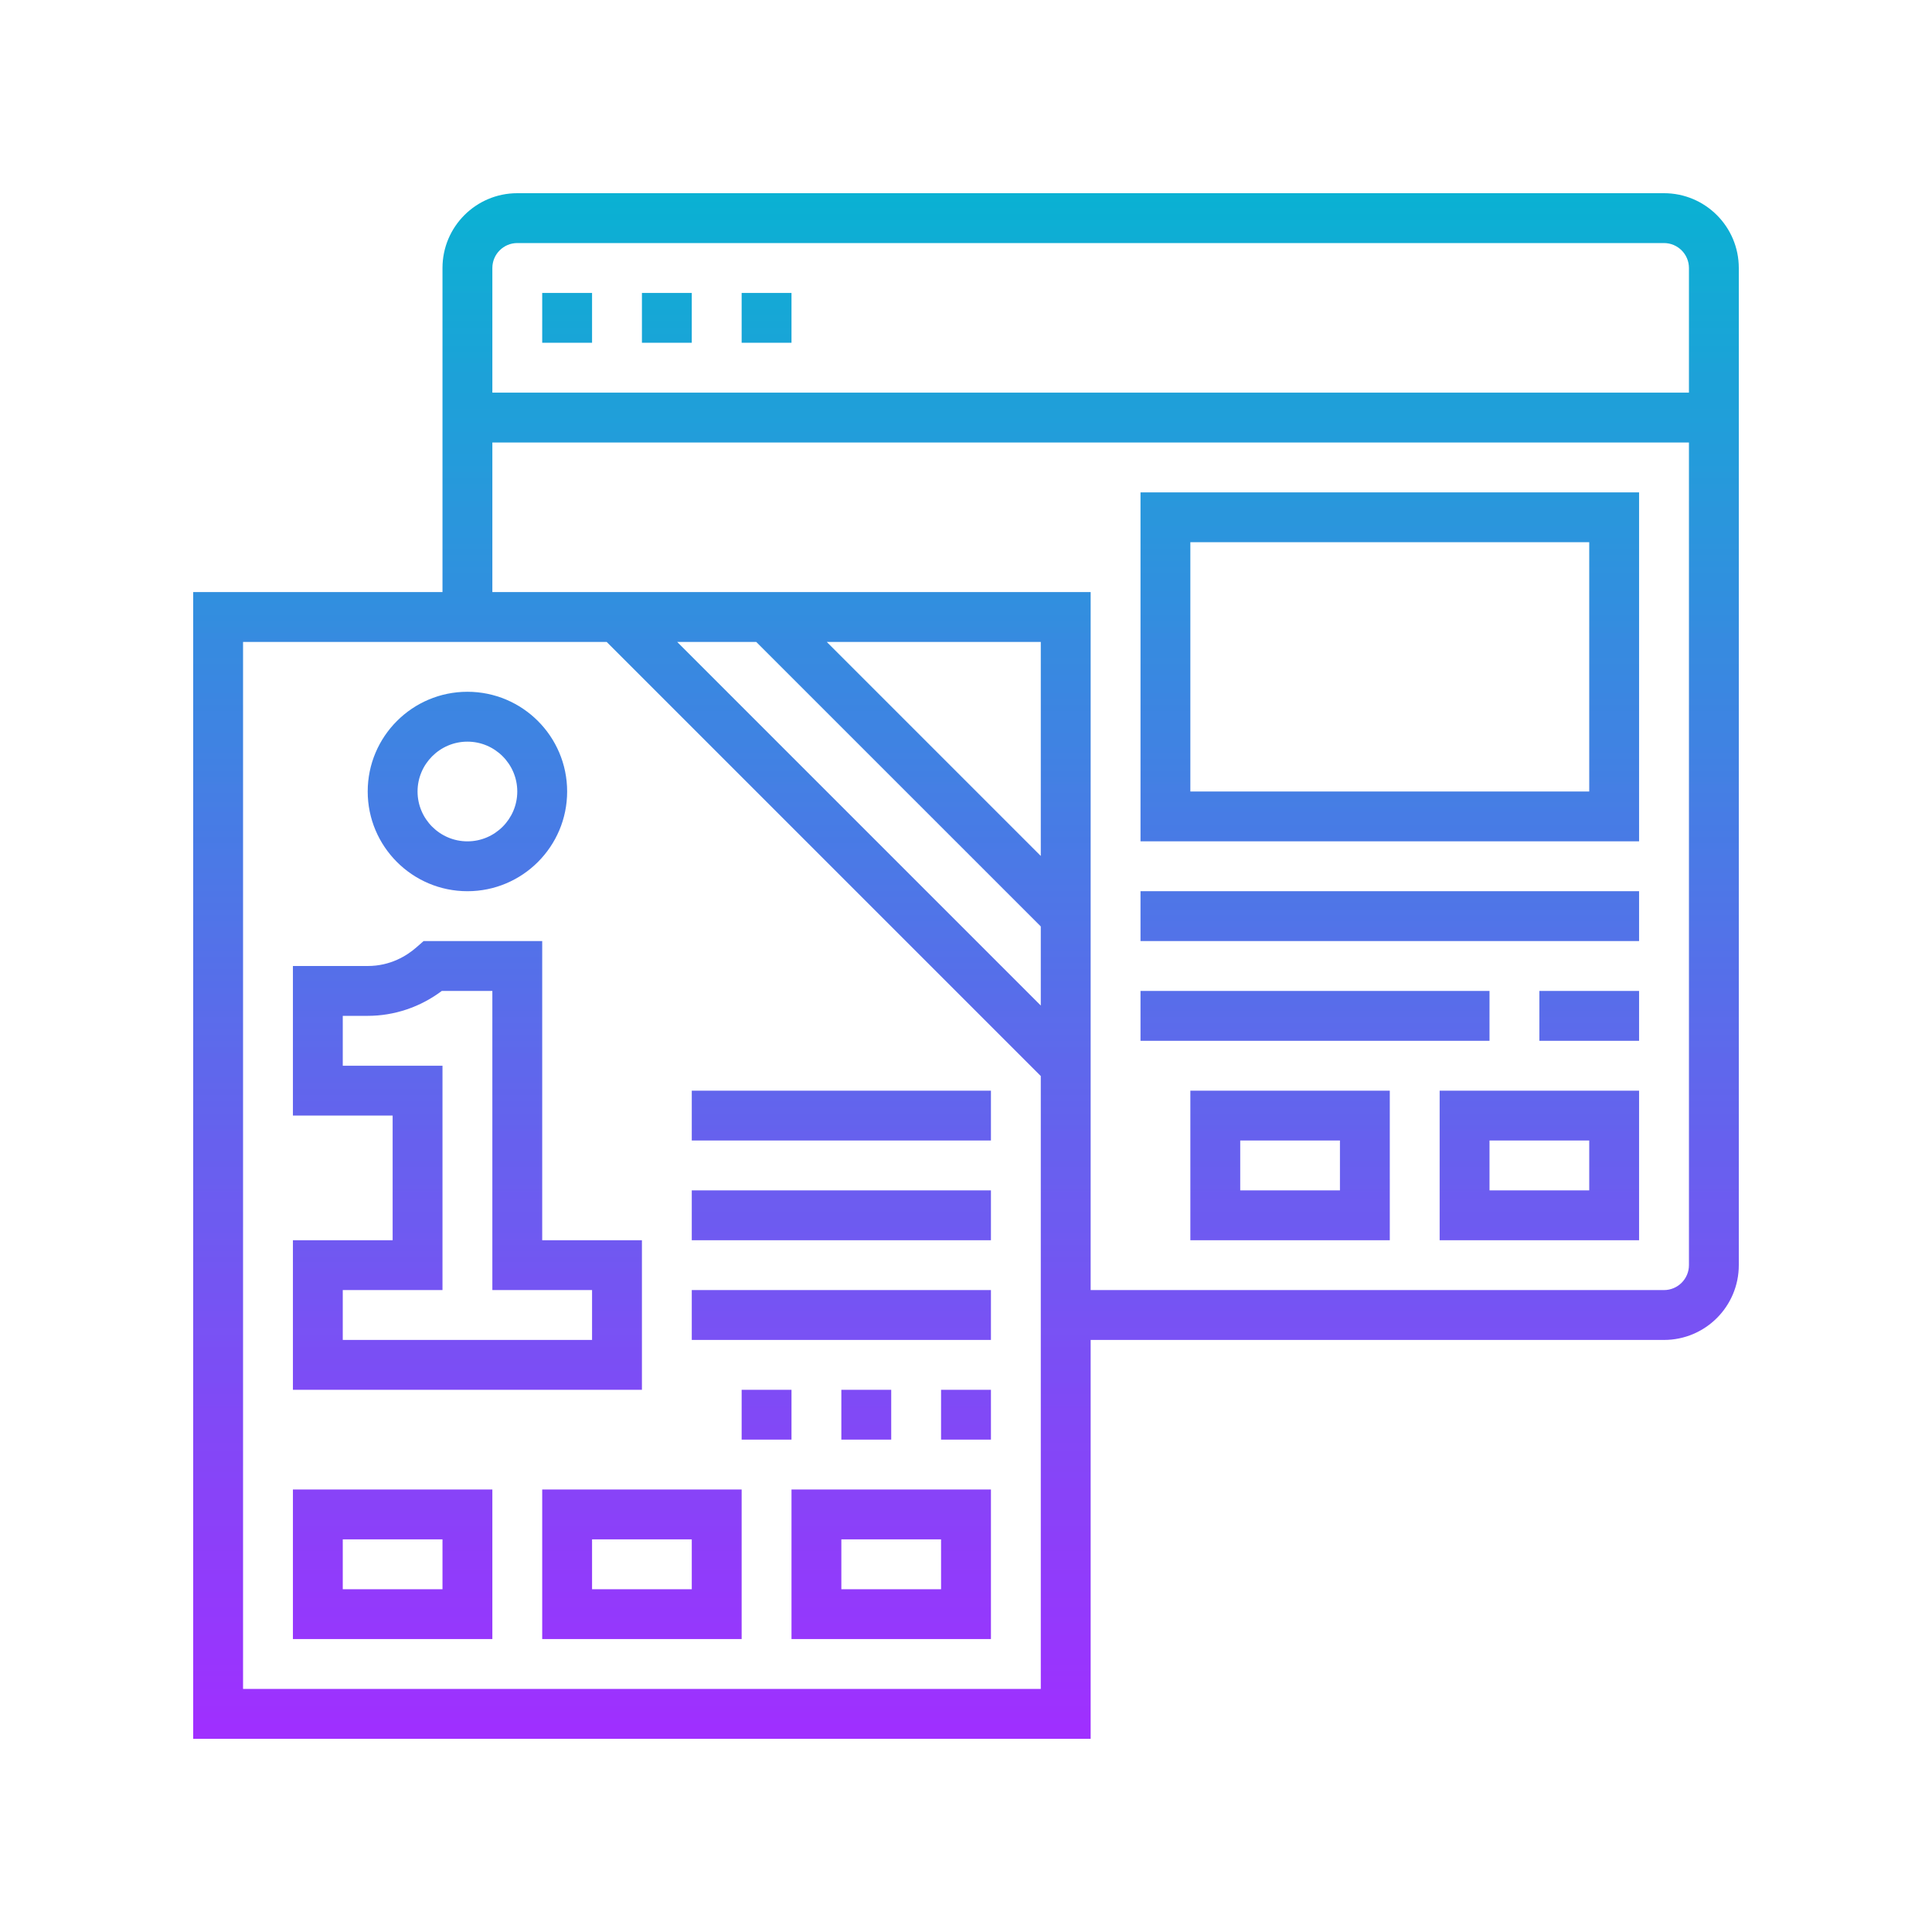
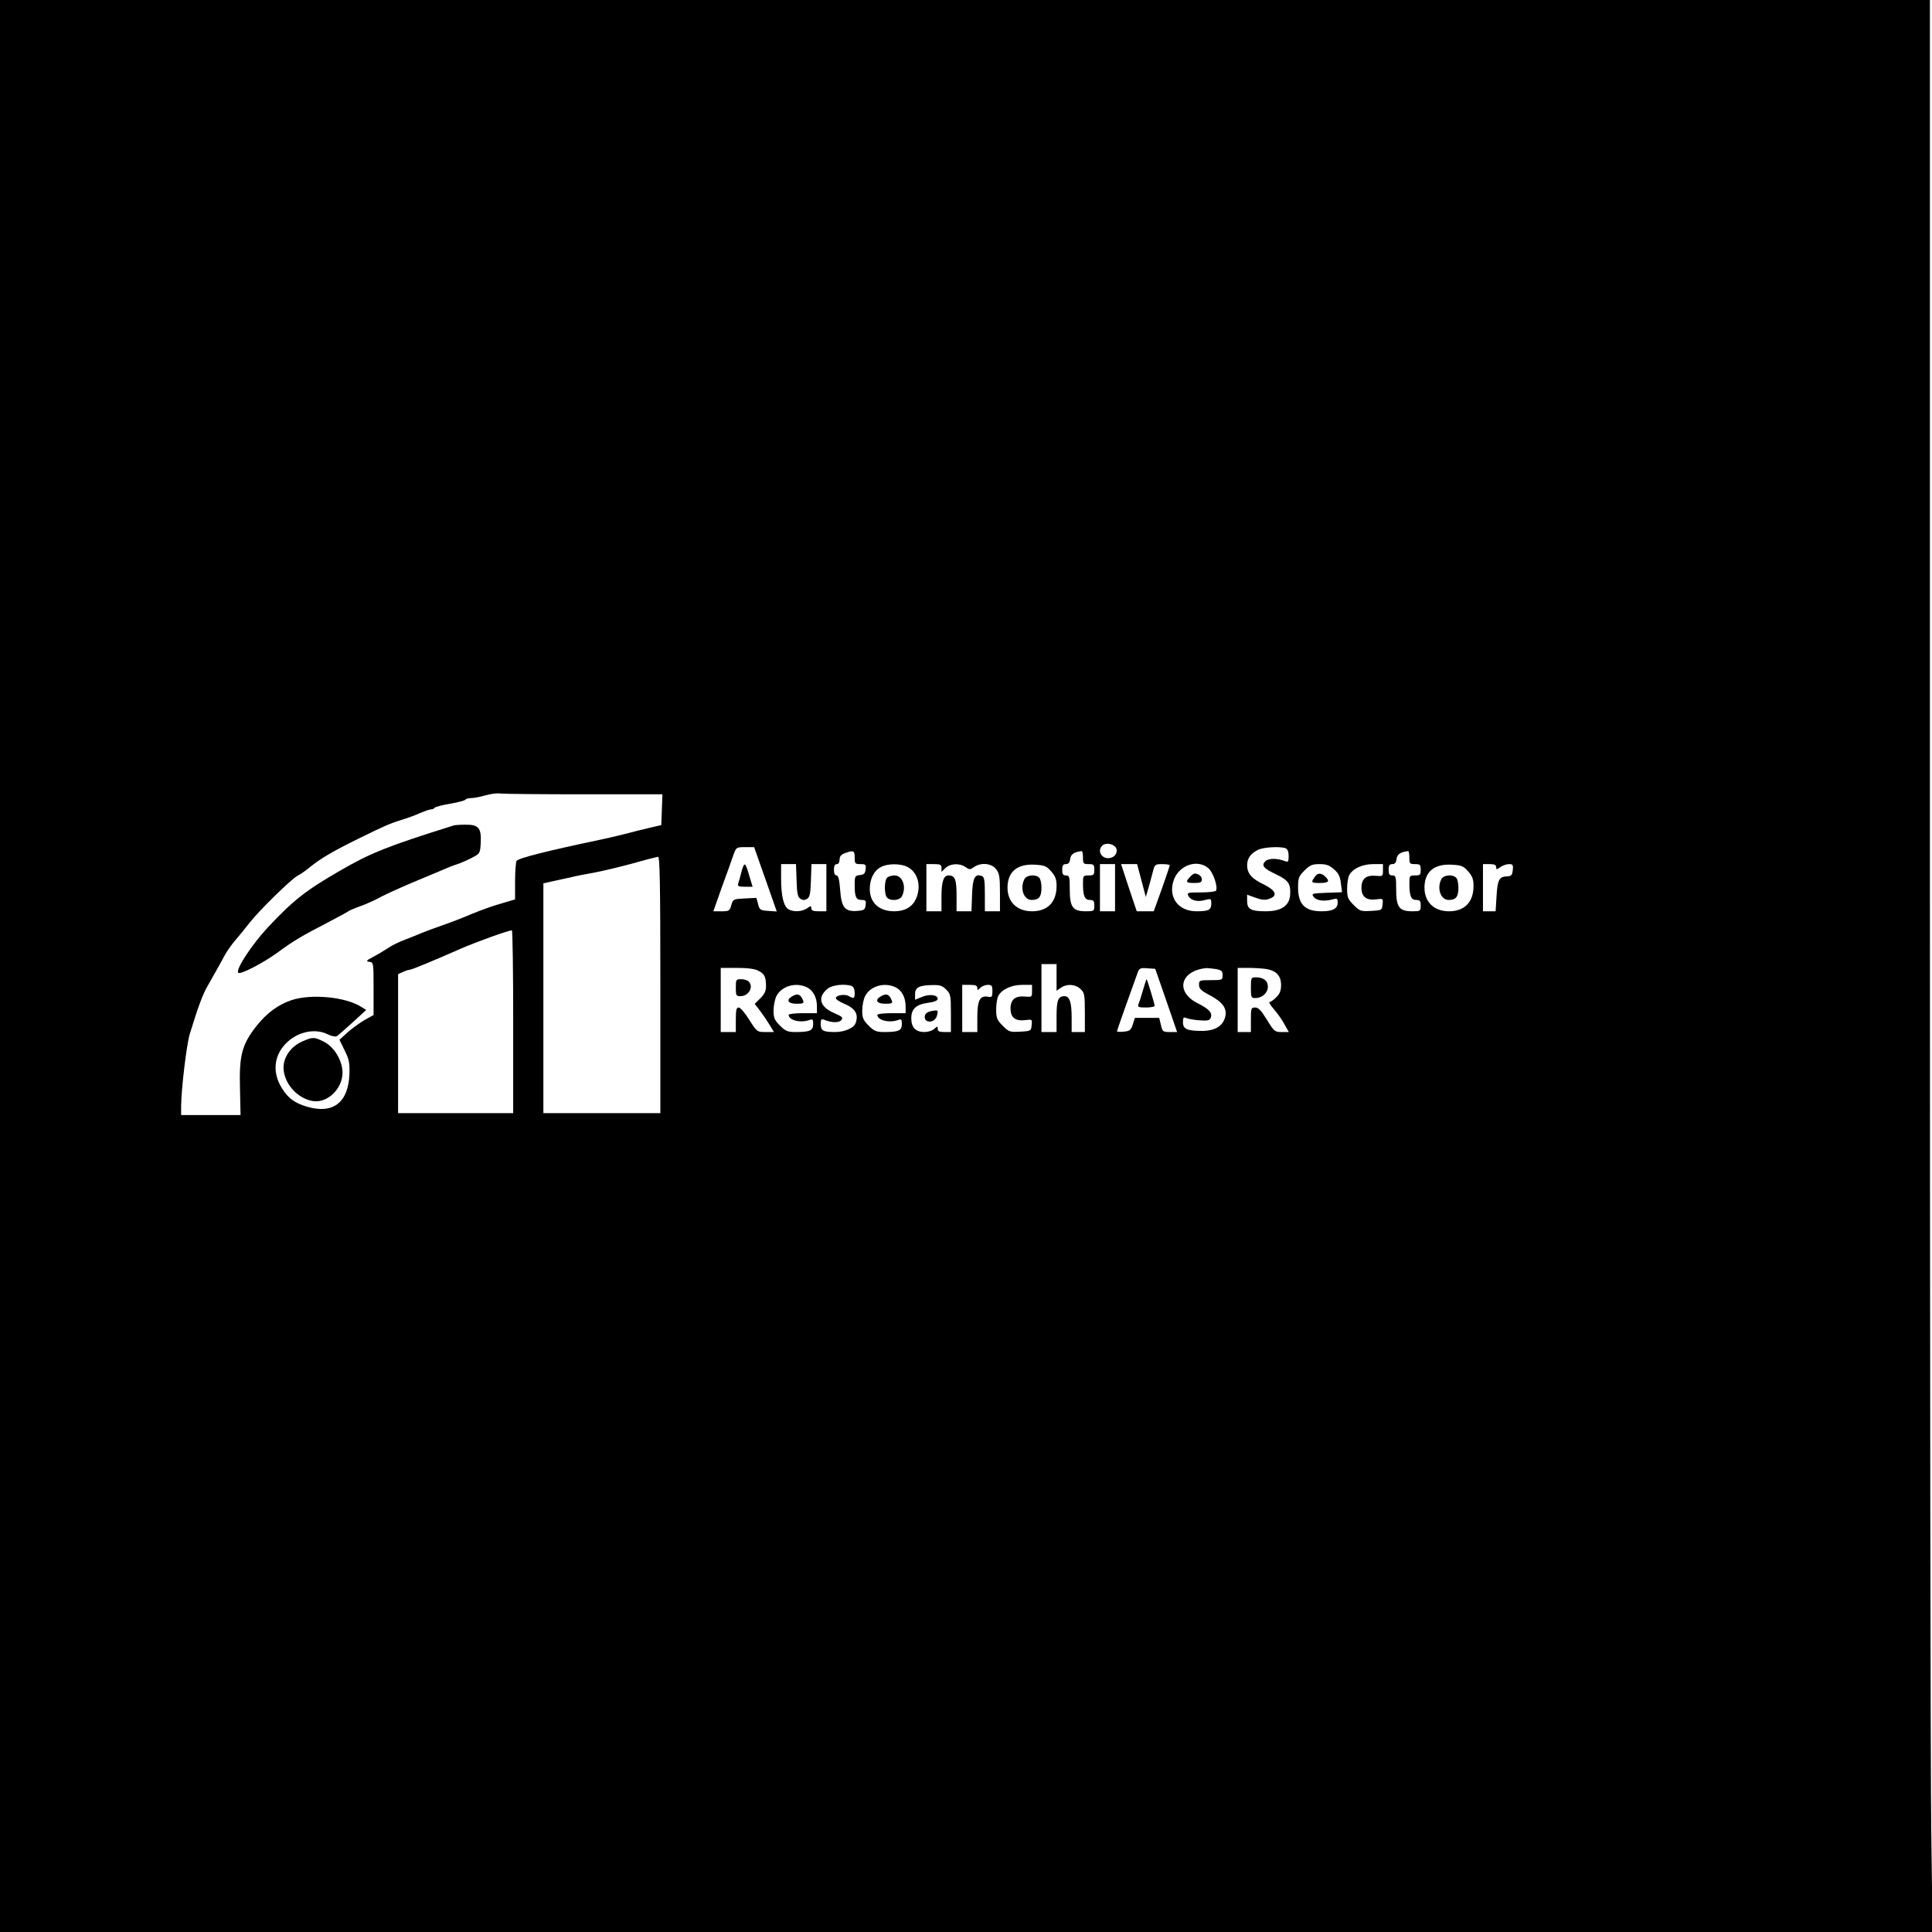
- <svg xmlns="http://www.w3.org/2000/svg" width="375pt" height="375pt" viewBox="0 0 375 375" version="1.2">
-   <defs>
-     <clipPath id="clip1">
-       <path d="M 37.5 37.5 L 337.5 37.5 L 337.5 337.5 L 37.5 337.5 Z M 37.5 37.5 " />
-     </clipPath>
-     <clipPath id="clip2">
-       <path d="M 289.113 202.016 L 221.371 202.016 L 221.371 192.34 L 289.113 192.34 Z M 298.789 192.34 L 318.145 192.34 L 318.145 202.016 L 298.789 202.016 Z M 221.371 172.984 L 318.145 172.984 L 318.145 182.66 L 221.371 182.66 Z M 231.047 105.242 L 308.469 105.242 L 308.469 153.629 L 231.047 153.629 Z M 221.371 163.305 L 318.145 163.305 L 318.145 95.566 L 221.371 95.566 Z M 134.273 211.695 L 192.34 211.695 L 192.34 221.371 L 134.273 221.371 Z M 134.273 231.047 L 192.34 231.047 L 192.34 240.727 L 134.273 240.727 Z M 134.273 250.402 L 192.34 250.402 L 192.34 260.082 L 134.273 260.082 Z M 172.984 269.758 L 172.984 279.434 L 163.305 279.434 L 163.305 269.758 Z M 182.66 269.758 L 192.34 269.758 L 192.34 279.434 L 182.66 279.434 Z M 153.629 279.434 L 143.953 279.434 L 143.953 269.758 L 153.629 269.758 Z M 66.531 298.789 L 85.887 298.789 L 85.887 308.469 L 66.531 308.469 Z M 56.855 318.145 L 95.566 318.145 L 95.566 289.113 L 56.855 289.113 Z M 114.918 298.789 L 134.273 298.789 L 134.273 308.469 L 114.918 308.469 Z M 105.242 318.145 L 143.953 318.145 L 143.953 289.113 L 105.242 289.113 Z M 240.727 221.371 L 260.082 221.371 L 260.082 231.047 L 240.727 231.047 Z M 231.047 240.727 L 269.758 240.727 L 269.758 211.695 L 231.047 211.695 Z M 289.113 221.371 L 308.469 221.371 L 308.469 231.047 L 289.113 231.047 Z M 279.434 240.727 L 318.145 240.727 L 318.145 211.695 L 279.434 211.695 Z M 163.305 298.789 L 182.66 298.789 L 182.66 308.469 L 163.305 308.469 Z M 153.629 318.145 L 192.34 318.145 L 192.34 289.113 L 153.629 289.113 Z M 114.918 260.082 L 66.531 260.082 L 66.531 250.402 L 85.887 250.402 L 85.887 206.855 L 66.531 206.855 L 66.531 197.176 L 71.371 197.176 C 76.531 197.176 81.578 195.477 85.754 192.34 L 95.566 192.34 L 95.566 250.402 L 114.918 250.402 Z M 124.598 240.727 L 105.242 240.727 L 105.242 182.66 L 82.219 182.66 L 80.859 183.852 C 78.969 185.516 75.773 187.5 71.371 187.5 L 56.855 187.5 L 56.855 216.531 L 76.211 216.531 L 76.211 240.727 L 56.855 240.727 L 56.855 269.758 L 124.598 269.758 Z M 90.727 143.953 C 96.055 143.953 100.402 148.301 100.402 153.629 C 100.402 158.961 96.055 163.305 90.727 163.305 C 85.395 163.305 81.047 158.961 81.047 153.629 C 81.047 148.301 85.395 143.953 90.727 143.953 Z M 90.727 172.984 C 101.406 172.984 110.082 164.309 110.082 153.629 C 110.082 142.949 101.406 134.273 90.727 134.273 C 80.047 134.273 71.371 142.949 71.371 153.629 C 71.371 164.309 80.047 172.984 90.727 172.984 Z M 153.629 66.531 L 143.953 66.531 L 143.953 56.855 L 153.629 56.855 Z M 134.273 66.531 L 124.598 66.531 L 124.598 56.855 L 134.273 56.855 Z M 114.918 66.531 L 105.242 66.531 L 105.242 56.855 L 114.918 56.855 Z M 322.984 250.402 L 211.695 250.402 L 211.695 114.918 L 95.566 114.918 L 95.566 85.887 L 327.824 85.887 L 327.824 245.566 C 327.824 248.23 325.648 250.402 322.984 250.402 Z M 146.785 124.598 L 202.016 179.824 L 202.016 195.176 L 131.438 124.598 Z M 202.016 166.141 L 160.473 124.598 L 202.016 124.598 Z M 47.176 327.824 L 47.176 124.598 L 117.754 124.598 L 202.016 208.859 L 202.016 327.824 Z M 100.402 47.176 L 322.984 47.176 C 325.648 47.176 327.824 49.352 327.824 52.016 L 327.824 76.211 L 95.566 76.211 L 95.566 52.016 C 95.566 49.352 97.738 47.176 100.402 47.176 Z M 322.984 37.5 L 100.402 37.5 C 92.391 37.5 85.887 44.004 85.887 52.016 L 85.887 114.918 L 37.5 114.918 L 37.5 337.5 L 211.695 337.5 L 211.695 260.082 L 322.984 260.082 C 330.996 260.082 337.5 253.578 337.5 245.566 L 337.5 52.016 C 337.5 44.004 330.996 37.5 322.984 37.5 Z M 322.984 37.5 " />
-     </clipPath>
-     <clipPath id="clip3">
-       <path d="M 289.113 202.016 L 221.371 202.016 L 221.371 192.34 L 289.113 192.34 Z M 298.789 192.34 L 318.145 192.34 L 318.145 202.016 L 298.789 202.016 Z M 221.371 172.984 L 318.145 172.984 L 318.145 182.66 L 221.371 182.66 Z M 231.047 105.242 L 308.469 105.242 L 308.469 153.629 L 231.047 153.629 Z M 221.371 163.305 L 318.145 163.305 L 318.145 95.566 L 221.371 95.566 Z M 134.273 211.695 L 192.34 211.695 L 192.34 221.371 L 134.273 221.371 Z M 134.273 231.047 L 192.34 231.047 L 192.34 240.727 L 134.273 240.727 Z M 134.273 250.402 L 192.34 250.402 L 192.34 260.082 L 134.273 260.082 Z M 172.984 269.758 L 172.984 279.434 L 163.305 279.434 L 163.305 269.758 Z M 182.66 269.758 L 192.34 269.758 L 192.34 279.434 L 182.66 279.434 Z M 153.629 279.434 L 143.953 279.434 L 143.953 269.758 L 153.629 269.758 Z M 66.531 298.789 L 85.887 298.789 L 85.887 308.469 L 66.531 308.469 Z M 56.855 318.145 L 95.566 318.145 L 95.566 289.113 L 56.855 289.113 Z M 114.918 298.789 L 134.273 298.789 L 134.273 308.469 L 114.918 308.469 Z M 105.242 318.145 L 143.953 318.145 L 143.953 289.113 L 105.242 289.113 Z M 240.727 221.371 L 260.082 221.371 L 260.082 231.047 L 240.727 231.047 Z M 231.047 240.727 L 269.758 240.727 L 269.758 211.695 L 231.047 211.695 Z M 289.113 221.371 L 308.469 221.371 L 308.469 231.047 L 289.113 231.047 Z M 279.434 240.727 L 318.145 240.727 L 318.145 211.695 L 279.434 211.695 Z M 163.305 298.789 L 182.66 298.789 L 182.66 308.469 L 163.305 308.469 Z M 153.629 318.145 L 192.34 318.145 L 192.34 289.113 L 153.629 289.113 Z M 114.918 260.082 L 66.531 260.082 L 66.531 250.402 L 85.887 250.402 L 85.887 206.855 L 66.531 206.855 L 66.531 197.176 L 71.371 197.176 C 76.531 197.176 81.578 195.477 85.754 192.34 L 95.566 192.34 L 95.566 250.402 L 114.918 250.402 Z M 124.598 240.727 L 105.242 240.727 L 105.242 182.66 L 82.219 182.66 L 80.859 183.852 C 78.969 185.516 75.773 187.5 71.371 187.5 L 56.855 187.5 L 56.855 216.531 L 76.211 216.531 L 76.211 240.727 L 56.855 240.727 L 56.855 269.758 L 124.598 269.758 Z M 90.727 143.953 C 96.055 143.953 100.402 148.301 100.402 153.629 C 100.402 158.961 96.055 163.305 90.727 163.305 C 85.395 163.305 81.047 158.961 81.047 153.629 C 81.047 148.301 85.395 143.953 90.727 143.953 Z M 90.727 172.984 C 101.406 172.984 110.082 164.309 110.082 153.629 C 110.082 142.949 101.406 134.273 90.727 134.273 C 80.047 134.273 71.371 142.949 71.371 153.629 C 71.371 164.309 80.047 172.984 90.727 172.984 Z M 153.629 66.531 L 143.953 66.531 L 143.953 56.855 L 153.629 56.855 Z M 134.273 66.531 L 124.598 66.531 L 124.598 56.855 L 134.273 56.855 Z M 114.918 66.531 L 105.242 66.531 L 105.242 56.855 L 114.918 56.855 Z M 322.984 250.402 L 211.695 250.402 L 211.695 114.918 L 95.566 114.918 L 95.566 85.887 L 327.824 85.887 L 327.824 245.566 C 327.824 248.23 325.648 250.402 322.984 250.402 Z M 146.785 124.598 L 202.016 179.824 L 202.016 195.176 L 131.438 124.598 Z M 202.016 166.141 L 160.473 124.598 L 202.016 124.598 Z M 47.176 327.824 L 47.176 124.598 L 117.754 124.598 L 202.016 208.859 L 202.016 327.824 Z M 100.402 47.176 L 322.984 47.176 C 325.648 47.176 327.824 49.352 327.824 52.016 L 327.824 76.211 L 95.566 76.211 L 95.566 52.016 C 95.566 49.352 97.738 47.176 100.402 47.176 Z M 322.984 37.5 L 100.402 37.5 C 92.391 37.5 85.887 44.004 85.887 52.016 L 85.887 114.918 L 37.5 114.918 L 37.5 337.5 L 211.695 337.5 L 211.695 260.082 L 322.984 260.082 C 330.996 260.082 337.5 253.578 337.5 245.566 L 337.5 52.016 C 337.5 44.004 330.996 37.5 322.984 37.5 " />
-     </clipPath>
-     <linearGradient id="linear0" gradientUnits="userSpaceOnUse" x1="0" y1="0" x2="1" y2="0" gradientTransform="matrix(0,-300,300,0,187.5,337.5)">
-       <stop offset="0" style="stop-color:rgb(62.399%,18.399%,100%);stop-opacity:1;" />
-       <stop offset="0.004" style="stop-color:rgb(62.199%,18.599%,100%);stop-opacity:1;" />
-       <stop offset="0.008" style="stop-color:rgb(62%,18.799%,100%);stop-opacity:1;" />
-       <stop offset="0.012" style="stop-color:rgb(61.8%,18.999%,99.799%);stop-opacity:1;" />
-       <stop offset="0.016" style="stop-color:rgb(61.6%,19.199%,99.599%);stop-opacity:1;" />
-       <stop offset="0.02" style="stop-color:rgb(61.377%,19.42%,99.599%);stop-opacity:1;" />
-       <stop offset="0.023" style="stop-color:rgb(61.156%,19.643%,99.599%);stop-opacity:1;" />
-       <stop offset="0.027" style="stop-color:rgb(60.777%,19.833%,99.586%);stop-opacity:1;" />
-       <stop offset="0.031" style="stop-color:rgb(60.399%,20.024%,99.574%);stop-opacity:1;" />
-       <stop offset="0.035" style="stop-color:rgb(60.199%,20.215%,99.387%);stop-opacity:1;" />
-       <stop offset="0.039" style="stop-color:rgb(59.999%,20.406%,99.199%);stop-opacity:1;" />
-       <stop offset="0.043" style="stop-color:rgb(59.805%,20.602%,99.199%);stop-opacity:1;" />
-       <stop offset="0.047" style="stop-color:rgb(59.612%,20.799%,99.199%);stop-opacity:1;" />
-       <stop offset="0.051" style="stop-color:rgb(59.406%,20.999%,99.199%);stop-opacity:1;" />
-       <stop offset="0.055" style="stop-color:rgb(59.2%,21.199%,99.199%);stop-opacity:1;" />
-       <stop offset="0.059" style="stop-color:rgb(59%,21.399%,98.999%);stop-opacity:1;" />
-       <stop offset="0.062" style="stop-color:rgb(58.8%,21.599%,98.799%);stop-opacity:1;" />
-       <stop offset="0.066" style="stop-color:rgb(58.583%,21.814%,98.799%);stop-opacity:1;" />
-       <stop offset="0.07" style="stop-color:rgb(58.368%,22.031%,98.799%);stop-opacity:1;" />
-       <stop offset="0.074" style="stop-color:rgb(57.983%,22.22%,98.793%);stop-opacity:1;" />
-       <stop offset="0.078" style="stop-color:rgb(57.599%,22.409%,98.787%);stop-opacity:1;" />
-       <stop offset="0.086" style="stop-color:rgb(57.451%,22.554%,98.593%);stop-opacity:1;" />
-       <stop offset="0.09" style="stop-color:rgb(57.114%,22.899%,98.399%);stop-opacity:1;" />
-       <stop offset="0.094" style="stop-color:rgb(56.924%,23.099%,98.399%);stop-opacity:1;" />
-       <stop offset="0.098" style="stop-color:rgb(56.734%,23.299%,98.399%);stop-opacity:1;" />
-       <stop offset="0.102" style="stop-color:rgb(56.543%,23.499%,98.399%);stop-opacity:1;" />
-       <stop offset="0.105" style="stop-color:rgb(56.302%,23.717%,98.199%);stop-opacity:1;" />
-       <stop offset="0.109" style="stop-color:rgb(56.062%,23.936%,98%);stop-opacity:1;" />
-       <stop offset="0.117" style="stop-color:rgb(55.872%,24.127%,98%);stop-opacity:1;" />
-       <stop offset="0.121" style="stop-color:rgb(55.29%,24.509%,97.8%);stop-opacity:1;" />
-       <stop offset="0.125" style="stop-color:rgb(54.9%,24.699%,97.6%);stop-opacity:1;" />
-       <stop offset="0.129" style="stop-color:rgb(54.709%,24.899%,97.6%);stop-opacity:1;" />
-       <stop offset="0.133" style="stop-color:rgb(54.518%,25.099%,97.6%);stop-opacity:1;" />
-       <stop offset="0.137" style="stop-color:rgb(54.327%,25.299%,97.6%);stop-opacity:1;" />
-       <stop offset="0.141" style="stop-color:rgb(54.137%,25.499%,97.6%);stop-opacity:1;" />
-       <stop offset="0.145" style="stop-color:rgb(53.896%,25.72%,97.449%);stop-opacity:1;" />
-       <stop offset="0.148" style="stop-color:rgb(53.656%,25.943%,97.299%);stop-opacity:1;" />
-       <stop offset="0.156" style="stop-color:rgb(53.465%,26.134%,97.299%);stop-opacity:1;" />
-       <stop offset="0.164" style="stop-color:rgb(53.084%,26.515%,97.299%);stop-opacity:1;" />
-       <stop offset="0.168" style="stop-color:rgb(52.696%,26.903%,97.105%);stop-opacity:1;" />
-       <stop offset="0.172" style="stop-color:rgb(52.499%,27.1%,96.912%);stop-opacity:1;" />
-       <stop offset="0.176" style="stop-color:rgb(52.165%,27.299%,96.906%);stop-opacity:1;" />
-       <stop offset="0.18" style="stop-color:rgb(51.831%,27.499%,96.899%);stop-opacity:1;" />
-       <stop offset="0.188" style="stop-color:rgb(51.64%,27.649%,96.899%);stop-opacity:1;" />
-       <stop offset="0.191" style="stop-color:rgb(51.224%,28.015%,96.7%);stop-opacity:1;" />
-       <stop offset="0.195" style="stop-color:rgb(50.999%,28.23%,96.5%);stop-opacity:1;" />
-       <stop offset="0.199" style="stop-color:rgb(50.793%,28.421%,96.5%);stop-opacity:1;" />
-       <stop offset="0.203" style="stop-color:rgb(50.587%,28.612%,96.5%);stop-opacity:1;" />
-       <stop offset="0.211" style="stop-color:rgb(50.394%,28.806%,96.5%);stop-opacity:1;" />
-       <stop offset="0.215" style="stop-color:rgb(49.998%,29.199%,96.312%);stop-opacity:1;" />
-       <stop offset="0.219" style="stop-color:rgb(49.799%,29.399%,96.124%);stop-opacity:1;" />
-       <stop offset="0.223" style="stop-color:rgb(49.42%,29.599%,96.112%);stop-opacity:1;" />
-       <stop offset="0.227" style="stop-color:rgb(49.043%,29.799%,96.1%);stop-opacity:1;" />
-       <stop offset="0.23" style="stop-color:rgb(48.82%,30.017%,96.1%);stop-opacity:1;" />
-       <stop offset="0.234" style="stop-color:rgb(48.599%,30.237%,96.1%);stop-opacity:1;" />
-       <stop offset="0.238" style="stop-color:rgb(48.399%,30.428%,95.898%);stop-opacity:1;" />
-       <stop offset="0.242" style="stop-color:rgb(48.199%,30.618%,95.699%);stop-opacity:1;" />
-       <stop offset="0.246" style="stop-color:rgb(48%,30.809%,95.699%);stop-opacity:1;" />
-       <stop offset="0.25" style="stop-color:rgb(47.8%,31%,95.699%);stop-opacity:1;" />
-       <stop offset="0.254" style="stop-color:rgb(47.649%,31.39%,95.699%);stop-opacity:1;" />
-       <stop offset="0.258" style="stop-color:rgb(47.499%,31.781%,95.699%);stop-opacity:1;" />
-       <stop offset="0.262" style="stop-color:rgb(47.299%,31.972%,95.499%);stop-opacity:1;" />
-       <stop offset="0.266" style="stop-color:rgb(47.099%,32.162%,95.299%);stop-opacity:1;" />
-       <stop offset="0.27" style="stop-color:rgb(46.877%,32.33%,95.299%);stop-opacity:1;" />
-       <stop offset="0.273" style="stop-color:rgb(46.655%,32.5%,95.299%);stop-opacity:1;" />
-       <stop offset="0.277" style="stop-color:rgb(46.277%,32.7%,95.287%);stop-opacity:1;" />
-       <stop offset="0.281" style="stop-color:rgb(45.9%,32.899%,95.274%);stop-opacity:1;" />
-       <stop offset="0.285" style="stop-color:rgb(45.699%,33.099%,95.087%);stop-opacity:1;" />
-       <stop offset="0.289" style="stop-color:rgb(45.499%,33.299%,94.899%);stop-opacity:1;" />
-       <stop offset="0.297" style="stop-color:rgb(45.305%,33.493%,94.899%);stop-opacity:1;" />
-       <stop offset="0.301" style="stop-color:rgb(44.905%,33.878%,94.899%);stop-opacity:1;" />
-       <stop offset="0.305" style="stop-color:rgb(44.699%,34.068%,94.899%);stop-opacity:1;" />
-       <stop offset="0.309" style="stop-color:rgb(44.499%,34.259%,94.699%);stop-opacity:1;" />
-       <stop offset="0.312" style="stop-color:rgb(44.299%,34.45%,94.499%);stop-opacity:1;" />
-       <stop offset="0.316" style="stop-color:rgb(44.083%,34.674%,94.499%);stop-opacity:1;" />
-       <stop offset="0.32" style="stop-color:rgb(43.867%,34.9%,94.499%);stop-opacity:1;" />
-       <stop offset="0.324" style="stop-color:rgb(43.483%,35.1%,94.493%);stop-opacity:1;" />
-       <stop offset="0.328" style="stop-color:rgb(43.1%,35.3%,94.487%);stop-opacity:1;" />
-       <stop offset="0.332" style="stop-color:rgb(42.902%,35.497%,94.293%);stop-opacity:1;" />
-       <stop offset="0.336" style="stop-color:rgb(42.705%,35.693%,94.099%);stop-opacity:1;" />
-       <stop offset="0.344" style="stop-color:rgb(42.561%,35.884%,94.099%);stop-opacity:1;" />
-       <stop offset="0.352" style="stop-color:rgb(42.23%,36.264%,94.099%);stop-opacity:1;" />
-       <stop offset="0.355" style="stop-color:rgb(41.801%,36.676%,93.9%);stop-opacity:1;" />
-       <stop offset="0.359" style="stop-color:rgb(41.562%,36.899%,93.7%);stop-opacity:1;" />
-       <stop offset="0.363" style="stop-color:rgb(41.371%,37.099%,93.7%);stop-opacity:1;" />
-       <stop offset="0.367" style="stop-color:rgb(41.18%,37.299%,93.7%);stop-opacity:1;" />
-       <stop offset="0.371" style="stop-color:rgb(40.79%,37.448%,93.5%);stop-opacity:1;" />
-       <stop offset="0.375" style="stop-color:rgb(40.399%,37.599%,93.3%);stop-opacity:1;" />
-       <stop offset="0.383" style="stop-color:rgb(40.208%,37.79%,93.3%);stop-opacity:1;" />
-       <stop offset="0.391" style="stop-color:rgb(39.827%,38.171%,93.3%);stop-opacity:1;" />
-       <stop offset="0.395" style="stop-color:rgb(39.395%,38.58%,93.098%);stop-opacity:1;" />
-       <stop offset="0.398" style="stop-color:rgb(39.156%,38.799%,92.899%);stop-opacity:1;" />
-       <stop offset="0.402" style="stop-color:rgb(38.965%,38.998%,92.899%);stop-opacity:1;" />
-       <stop offset="0.406" style="stop-color:rgb(38.774%,39.2%,92.899%);stop-opacity:1;" />
-       <stop offset="0.41" style="stop-color:rgb(38.583%,39.4%,92.899%);stop-opacity:1;" />
-       <stop offset="0.414" style="stop-color:rgb(38.393%,39.6%,92.899%);stop-opacity:1;" />
-       <stop offset="0.418" style="stop-color:rgb(38.196%,39.793%,92.705%);stop-opacity:1;" />
-       <stop offset="0.422" style="stop-color:rgb(37.999%,39.987%,92.511%);stop-opacity:1;" />
-       <stop offset="0.426" style="stop-color:rgb(37.66%,40.178%,92.505%);stop-opacity:1;" />
-       <stop offset="0.43" style="stop-color:rgb(37.323%,40.369%,92.499%);stop-opacity:1;" />
-       <stop offset="0.438" style="stop-color:rgb(37.135%,40.558%,92.499%);stop-opacity:1;" />
-       <stop offset="0.441" style="stop-color:rgb(36.723%,40.973%,92.349%);stop-opacity:1;" />
-       <stop offset="0.445" style="stop-color:rgb(36.499%,41.199%,92.2%);stop-opacity:1;" />
-       <stop offset="0.449" style="stop-color:rgb(36.293%,41.399%,92.2%);stop-opacity:1;" />
-       <stop offset="0.453" style="stop-color:rgb(36.087%,41.599%,92.2%);stop-opacity:1;" />
-       <stop offset="0.457" style="stop-color:rgb(35.893%,41.795%,92.2%);stop-opacity:1;" />
-       <stop offset="0.461" style="stop-color:rgb(35.699%,41.994%,92.2%);stop-opacity:1;" />
-       <stop offset="0.465" style="stop-color:rgb(35.5%,42.183%,92.012%);stop-opacity:1;" />
-       <stop offset="0.469" style="stop-color:rgb(35.3%,42.374%,91.824%);stop-opacity:1;" />
-       <stop offset="0.473" style="stop-color:rgb(34.921%,42.52%,91.812%);stop-opacity:1;" />
-       <stop offset="0.477" style="stop-color:rgb(34.543%,42.667%,91.8%);stop-opacity:1;" />
-       <stop offset="0.48" style="stop-color:rgb(34.32%,42.883%,91.8%);stop-opacity:1;" />
-       <stop offset="0.484" style="stop-color:rgb(34.099%,43.1%,91.8%);stop-opacity:1;" />
-       <stop offset="0.488" style="stop-color:rgb(33.899%,43.3%,91.599%);stop-opacity:1;" />
-       <stop offset="0.492" style="stop-color:rgb(33.699%,43.5%,91.399%);stop-opacity:1;" />
-       <stop offset="0.496" style="stop-color:rgb(33.499%,43.7%,91.399%);stop-opacity:1;" />
-       <stop offset="0.5" style="stop-color:rgb(33.299%,43.9%,91.399%);stop-opacity:1;" />
-       <stop offset="0.504" style="stop-color:rgb(33.099%,44.099%,91.399%);stop-opacity:1;" />
-       <stop offset="0.508" style="stop-color:rgb(32.899%,44.299%,91.399%);stop-opacity:1;" />
-       <stop offset="0.512" style="stop-color:rgb(32.7%,44.499%,91.199%);stop-opacity:1;" />
-       <stop offset="0.516" style="stop-color:rgb(32.5%,44.699%,90.999%);stop-opacity:1;" />
-       <stop offset="0.52" style="stop-color:rgb(32.327%,44.92%,90.999%);stop-opacity:1;" />
-       <stop offset="0.523" style="stop-color:rgb(32.155%,45.143%,90.999%);stop-opacity:1;" />
-       <stop offset="0.527" style="stop-color:rgb(31.776%,45.334%,90.987%);stop-opacity:1;" />
-       <stop offset="0.531" style="stop-color:rgb(31.4%,45.525%,90.974%);stop-opacity:1;" />
-       <stop offset="0.535" style="stop-color:rgb(31.2%,45.715%,90.787%);stop-opacity:1;" />
-       <stop offset="0.539" style="stop-color:rgb(31%,45.906%,90.599%);stop-opacity:1;" />
-       <stop offset="0.543" style="stop-color:rgb(30.806%,46.103%,90.599%);stop-opacity:1;" />
-       <stop offset="0.547" style="stop-color:rgb(30.612%,46.3%,90.599%);stop-opacity:1;" />
-       <stop offset="0.551" style="stop-color:rgb(30.405%,46.5%,90.599%);stop-opacity:1;" />
-       <stop offset="0.555" style="stop-color:rgb(30.199%,46.7%,90.599%);stop-opacity:1;" />
-       <stop offset="0.559" style="stop-color:rgb(29.999%,46.899%,90.399%);stop-opacity:1;" />
-       <stop offset="0.562" style="stop-color:rgb(29.799%,47.099%,90.199%);stop-opacity:1;" />
-       <stop offset="0.566" style="stop-color:rgb(29.584%,47.31%,90.199%);stop-opacity:1;" />
-       <stop offset="0.57" style="stop-color:rgb(29.369%,47.522%,90.199%);stop-opacity:1;" />
-       <stop offset="0.574" style="stop-color:rgb(28.984%,47.667%,90.193%);stop-opacity:1;" />
-       <stop offset="0.578" style="stop-color:rgb(28.6%,47.812%,90.187%);stop-opacity:1;" />
-       <stop offset="0.582" style="stop-color:rgb(28.403%,48.006%,89.993%);stop-opacity:1;" />
-       <stop offset="0.586" style="stop-color:rgb(28.206%,48.199%,89.799%);stop-opacity:1;" />
-       <stop offset="0.59" style="stop-color:rgb(28.015%,48.399%,89.799%);stop-opacity:1;" />
-       <stop offset="0.594" style="stop-color:rgb(27.824%,48.599%,89.799%);stop-opacity:1;" />
-       <stop offset="0.598" style="stop-color:rgb(27.678%,48.799%,89.799%);stop-opacity:1;" />
-       <stop offset="0.602" style="stop-color:rgb(27.531%,48.999%,89.799%);stop-opacity:1;" />
-       <stop offset="0.605" style="stop-color:rgb(27.296%,49.217%,89.6%);stop-opacity:1;" />
-       <stop offset="0.609" style="stop-color:rgb(27.061%,49.437%,89.4%);stop-opacity:1;" />
-       <stop offset="0.617" style="stop-color:rgb(26.871%,49.628%,89.4%);stop-opacity:1;" />
-       <stop offset="0.621" style="stop-color:rgb(26.289%,50.009%,89.2%);stop-opacity:1;" />
-       <stop offset="0.625" style="stop-color:rgb(25.899%,50.2%,89%);stop-opacity:1;" />
-       <stop offset="0.629" style="stop-color:rgb(25.708%,50.4%,89%);stop-opacity:1;" />
-       <stop offset="0.633" style="stop-color:rgb(25.517%,50.6%,89%);stop-opacity:1;" />
-       <stop offset="0.637" style="stop-color:rgb(25.327%,50.8%,89%);stop-opacity:1;" />
-       <stop offset="0.641" style="stop-color:rgb(25.137%,50.999%,89%);stop-opacity:1;" />
-       <stop offset="0.645" style="stop-color:rgb(24.896%,51.221%,88.799%);stop-opacity:1;" />
-       <stop offset="0.648" style="stop-color:rgb(24.655%,51.443%,88.599%);stop-opacity:1;" />
-       <stop offset="0.656" style="stop-color:rgb(24.464%,51.634%,88.599%);stop-opacity:1;" />
-       <stop offset="0.664" style="stop-color:rgb(24.083%,52.014%,88.599%);stop-opacity:1;" />
-       <stop offset="0.668" style="stop-color:rgb(23.695%,52.351%,88.405%);stop-opacity:1;" />
-       <stop offset="0.672" style="stop-color:rgb(23.499%,52.499%,88.211%);stop-opacity:1;" />
-       <stop offset="0.676" style="stop-color:rgb(23.114%,52.699%,88.205%);stop-opacity:1;" />
-       <stop offset="0.68" style="stop-color:rgb(22.731%,52.899%,88.199%);stop-opacity:1;" />
-       <stop offset="0.684" style="stop-color:rgb(22.583%,53.099%,88.199%);stop-opacity:1;" />
-       <stop offset="0.688" style="stop-color:rgb(22.437%,53.299%,88.199%);stop-opacity:1;" />
-       <stop offset="0.691" style="stop-color:rgb(22.217%,53.514%,87.999%);stop-opacity:1;" />
-       <stop offset="0.695" style="stop-color:rgb(21.999%,53.731%,87.799%);stop-opacity:1;" />
-       <stop offset="0.699" style="stop-color:rgb(21.793%,53.922%,87.799%);stop-opacity:1;" />
-       <stop offset="0.703" style="stop-color:rgb(21.587%,54.112%,87.799%);stop-opacity:1;" />
-       <stop offset="0.711" style="stop-color:rgb(21.393%,54.306%,87.799%);stop-opacity:1;" />
-       <stop offset="0.715" style="stop-color:rgb(20.999%,54.7%,87.659%);stop-opacity:1;" />
-       <stop offset="0.719" style="stop-color:rgb(20.799%,54.9%,87.518%);stop-opacity:1;" />
-       <stop offset="0.723" style="stop-color:rgb(20.421%,55.099%,87.509%);stop-opacity:1;" />
-       <stop offset="0.727" style="stop-color:rgb(20.042%,55.299%,87.5%);stop-opacity:1;" />
-       <stop offset="0.73" style="stop-color:rgb(19.821%,55.518%,87.5%);stop-opacity:1;" />
-       <stop offset="0.734" style="stop-color:rgb(19.6%,55.737%,87.5%);stop-opacity:1;" />
-       <stop offset="0.738" style="stop-color:rgb(19.398%,55.927%,87.299%);stop-opacity:1;" />
-       <stop offset="0.742" style="stop-color:rgb(19.199%,56.117%,87.099%);stop-opacity:1;" />
-       <stop offset="0.746" style="stop-color:rgb(18.999%,56.308%,87.099%);stop-opacity:1;" />
-       <stop offset="0.75" style="stop-color:rgb(18.799%,56.499%,87.099%);stop-opacity:1;" />
-       <stop offset="0.754" style="stop-color:rgb(18.599%,56.889%,87.099%);stop-opacity:1;" />
-       <stop offset="0.758" style="stop-color:rgb(18.399%,57.28%,87.099%);stop-opacity:1;" />
-       <stop offset="0.762" style="stop-color:rgb(18.199%,57.425%,86.899%);stop-opacity:1;" />
-       <stop offset="0.766" style="stop-color:rgb(17.999%,57.571%,86.699%);stop-opacity:1;" />
-       <stop offset="0.77" style="stop-color:rgb(17.783%,57.785%,86.699%);stop-opacity:1;" />
-       <stop offset="0.773" style="stop-color:rgb(17.566%,57.999%,86.699%);stop-opacity:1;" />
-       <stop offset="0.777" style="stop-color:rgb(17.232%,58.199%,86.687%);stop-opacity:1;" />
-       <stop offset="0.781" style="stop-color:rgb(16.899%,58.4%,86.674%);stop-opacity:1;" />
-       <stop offset="0.785" style="stop-color:rgb(16.699%,58.6%,86.487%);stop-opacity:1;" />
-       <stop offset="0.789" style="stop-color:rgb(16.499%,58.8%,86.299%);stop-opacity:1;" />
-       <stop offset="0.797" style="stop-color:rgb(16.306%,58.994%,86.299%);stop-opacity:1;" />
-       <stop offset="0.801" style="stop-color:rgb(15.906%,59.377%,86.299%);stop-opacity:1;" />
-       <stop offset="0.805" style="stop-color:rgb(15.7%,59.567%,86.299%);stop-opacity:1;" />
-       <stop offset="0.809" style="stop-color:rgb(15.5%,59.758%,86.099%);stop-opacity:1;" />
-       <stop offset="0.812" style="stop-color:rgb(15.3%,59.949%,85.899%);stop-opacity:1;" />
-       <stop offset="0.816" style="stop-color:rgb(15.083%,60.173%,85.899%);stop-opacity:1;" />
-       <stop offset="0.82" style="stop-color:rgb(14.868%,60.399%,85.899%);stop-opacity:1;" />
-       <stop offset="0.824" style="stop-color:rgb(14.484%,60.599%,85.893%);stop-opacity:1;" />
-       <stop offset="0.828" style="stop-color:rgb(14.099%,60.799%,85.887%);stop-opacity:1;" />
-       <stop offset="0.832" style="stop-color:rgb(13.902%,60.995%,85.693%);stop-opacity:1;" />
-       <stop offset="0.836" style="stop-color:rgb(13.705%,61.192%,85.5%);stop-opacity:1;" />
-       <stop offset="0.844" style="stop-color:rgb(13.515%,61.383%,85.5%);stop-opacity:1;" />
-       <stop offset="0.852" style="stop-color:rgb(13.133%,61.765%,85.5%);stop-opacity:1;" />
-       <stop offset="0.855" style="stop-color:rgb(12.706%,62.177%,85.3%);stop-opacity:1;" />
-       <stop offset="0.859" style="stop-color:rgb(12.471%,62.399%,85.1%);stop-opacity:1;" />
-       <stop offset="0.867" style="stop-color:rgb(12.326%,62.549%,85.1%);stop-opacity:1;" />
-       <stop offset="0.871" style="stop-color:rgb(11.79%,62.9%,84.898%);stop-opacity:1;" />
-       <stop offset="0.875" style="stop-color:rgb(11.4%,63.1%,84.698%);stop-opacity:1;" />
-       <stop offset="0.883" style="stop-color:rgb(11.209%,63.29%,84.698%);stop-opacity:1;" />
-       <stop offset="0.891" style="stop-color:rgb(10.828%,63.67%,84.698%);stop-opacity:1;" />
-       <stop offset="0.895" style="stop-color:rgb(10.396%,64.079%,84.499%);stop-opacity:1;" />
-       <stop offset="0.898" style="stop-color:rgb(10.155%,64.299%,84.299%);stop-opacity:1;" />
-       <stop offset="0.902" style="stop-color:rgb(9.964%,64.499%,84.299%);stop-opacity:1;" />
-       <stop offset="0.906" style="stop-color:rgb(9.775%,64.699%,84.299%);stop-opacity:1;" />
-       <stop offset="0.91" style="stop-color:rgb(9.584%,64.899%,84.299%);stop-opacity:1;" />
-       <stop offset="0.914" style="stop-color:rgb(9.393%,65.099%,84.299%);stop-opacity:1;" />
-       <stop offset="0.918" style="stop-color:rgb(9.196%,65.292%,84.105%);stop-opacity:1;" />
-       <stop offset="0.922" style="stop-color:rgb(9%,65.486%,83.911%);stop-opacity:1;" />
-       <stop offset="0.926" style="stop-color:rgb(8.615%,65.677%,83.905%);stop-opacity:1;" />
-       <stop offset="0.93" style="stop-color:rgb(8.231%,65.868%,83.899%);stop-opacity:1;" />
-       <stop offset="0.938" style="stop-color:rgb(8.04%,66.058%,83.899%);stop-opacity:1;" />
-       <stop offset="0.941" style="stop-color:rgb(7.674%,66.473%,83.699%);stop-opacity:1;" />
-       <stop offset="0.945" style="stop-color:rgb(7.5%,66.699%,83.499%);stop-opacity:1;" />
-       <stop offset="0.949" style="stop-color:rgb(7.292%,66.899%,83.499%);stop-opacity:1;" />
-       <stop offset="0.953" style="stop-color:rgb(7.086%,67.099%,83.499%);stop-opacity:1;" />
-       <stop offset="0.957" style="stop-color:rgb(6.892%,67.296%,83.499%);stop-opacity:1;" />
-       <stop offset="0.961" style="stop-color:rgb(6.699%,67.493%,83.499%);stop-opacity:1;" />
-       <stop offset="0.965" style="stop-color:rgb(6.499%,67.636%,83.311%);stop-opacity:1;" />
-       <stop offset="0.969" style="stop-color:rgb(6.299%,67.781%,83.124%);stop-opacity:1;" />
-       <stop offset="0.973" style="stop-color:rgb(5.92%,67.967%,83.112%);stop-opacity:1;" />
-       <stop offset="0.977" style="stop-color:rgb(5.544%,68.155%,83.099%);stop-opacity:1;" />
-       <stop offset="0.98" style="stop-color:rgb(5.321%,68.376%,83.099%);stop-opacity:1;" />
-       <stop offset="0.984" style="stop-color:rgb(5.099%,68.599%,83.099%);stop-opacity:1;" />
-       <stop offset="0.988" style="stop-color:rgb(4.9%,68.799%,82.899%);stop-opacity:1;" />
-       <stop offset="0.992" style="stop-color:rgb(4.7%,68.999%,82.7%);stop-opacity:1;" />
-       <stop offset="0.996" style="stop-color:rgb(4.5%,69.199%,82.7%);stop-opacity:1;" />
-       <stop offset="1" style="stop-color:rgb(4.3%,69.398%,82.7%);stop-opacity:1;" />
-     </linearGradient>
-   </defs>
-   <g id="surface1">
-     <g clip-path="url(#clip1)" clip-rule="nonzero">
-       <g clip-path="url(#clip2)" clip-rule="nonzero">
-         <g clip-path="url(#clip3)" clip-rule="nonzero">
-           <path style=" stroke:none;fill-rule:nonzero;fill:url(#linear0);" d="M 37.5 337.5 L 337.5 337.5 L 337.5 37.5 L 37.5 37.5 Z M 37.5 337.5 " />
-         </g>
-       </g>
-     </g>
+ <svg xmlns="http://www.w3.org/2000/svg" version="1.0" width="1024pt" height="1024pt" viewBox="0 0 1024 1024" preserveAspectRatio="xMidYMid meet">
+   <g transform="translate(0,1024) scale(0.1,-0.1)" fill="#000000" stroke="none">
+     <path d="M0 5120 l0 -5120 5122 0 5121 0 -7 547 c-4 302 -7 2606 -7 5121 l0 4572 -5115 0 -5114 0 0 -5120z m3097 910 l414 0 -3 -82 -3 -81 -60 -14 c-33 -8 -96 -23 -140 -35 -44 -11 -100 -24 -125 -29 -271 -57 -433 -97 -442 -112 -4 -6 -8 -55 -8 -108 l0 -96 -74 -22 c-41 -11 -112 -37 -158 -56 -46 -20 -117 -47 -158 -61 -41 -14 -88 -32 -105 -39 -16 -7 -56 -23 -87 -35 -31 -11 -73 -32 -93 -46 -20 -13 -55 -34 -78 -46 -36 -19 -39 -23 -19 -26 22 -3 22 -6 22 -142 l0 -140 -49 -27 c-26 -16 -67 -45 -90 -66 l-42 -38 28 -57 c24 -48 27 -67 25 -126 -6 -150 -87 -212 -224 -172 -65 19 -101 45 -133 97 -51 80 -45 168 16 234 61 66 158 88 228 52 18 -9 39 -13 46 -9 7 4 44 37 84 73 l72 66 -24 15 c-82 54 -266 72 -372 37 -71 -24 -130 -68 -184 -135 -79 -100 -94 -156 -89 -337 l3 -137 -157 0 -158 0 0 48 c1 92 29 328 46 382 43 141 68 208 92 250 14 25 36 63 48 85 13 22 32 58 44 80 12 22 37 58 56 80 19 22 53 63 75 92 53 68 223 234 257 252 15 7 47 30 71 50 51 41 117 80 251 146 134 66 168 81 230 100 30 9 74 25 97 36 24 10 49 19 57 19 8 0 17 4 20 9 3 4 39 14 81 21 42 7 78 17 81 21 3 5 17 9 32 9 15 0 50 7 77 15 28 8 63 12 79 9 16 -2 215 -4 443 -4z m2817 -282 c14 -23 -3 -52 -33 -56 -42 -6 -67 38 -39 66 17 17 58 11 72 -10z m-1857 -168 l60 -171 -45 3 c-42 3 -46 5 -54 36 l-9 33 -62 -3 c-60 -3 -62 -4 -71 -35 -8 -31 -12 -33 -52 -33 l-43 0 45 128 c26 70 53 146 61 170 15 41 15 42 63 42 l47 0 60 -170z m2757 164 c10 -4 16 -18 16 -41 0 -29 -3 -34 -17 -28 -43 17 -89 17 -107 0 -22 -23 -9 -38 61 -71 62 -30 75 -49 71 -107 -4 -58 -47 -87 -130 -87 -77 0 -98 11 -98 54 l0 34 44 -16 c33 -12 52 -14 73 -6 47 16 36 44 -28 76 -65 30 -89 59 -89 103 1 36 17 59 56 80 29 15 118 20 148 9z m-2284 -49 c0 -32 2 -35 31 -35 27 0 30 -3 27 -27 -2 -22 -9 -29 -30 -31 -26 -3 -28 -6 -28 -52 0 -64 7 -80 37 -80 21 0 24 -4 21 -27 -3 -25 -8 -28 -44 -31 -66 -5 -84 17 -91 111 -4 55 -10 77 -19 77 -9 0 -14 11 -14 30 0 20 5 30 15 30 9 0 15 9 15 24 0 17 8 27 28 34 46 17 52 14 52 -23z m1210 0 c0 -32 2 -35 30 -35 27 0 30 -3 30 -30 0 -27 -3 -30 -30 -30 -29 0 -30 -2 -30 -42 0 -67 9 -88 36 -88 20 0 24 -5 24 -30 0 -29 -2 -30 -45 -30 -69 0 -85 22 -85 115 0 68 -2 75 -20 75 -16 0 -20 7 -20 30 0 23 5 30 19 30 14 0 21 8 23 27 3 25 20 37 61 42 4 1 7 -15 7 -34z m1730 0 c0 -32 2 -35 30 -35 27 0 30 -3 30 -30 0 -27 -3 -30 -30 -30 -29 0 -30 -2 -30 -42 0 -67 9 -88 36 -88 20 0 24 -5 24 -30 0 -29 -2 -30 -45 -30 -69 0 -85 22 -85 115 0 68 -2 75 -20 75 -16 0 -20 7 -20 30 0 23 5 30 19 30 14 0 21 8 23 27 3 25 20 37 61 42 4 1 7 -15 7 -34z m-3970 -675 l0 -680 -310 0 -310 0 0 609 0 609 53 12 c28 6 70 15 92 20 22 6 78 17 125 25 47 9 139 31 205 49 66 19 126 34 133 35 9 1 12 -141 12 -679z m722 554 c2 -70 6 -89 21 -98 12 -8 22 -8 35 0 14 9 18 28 20 98 l3 86 39 0 40 0 0 -125 0 -125 -40 0 c-30 0 -40 4 -40 16 0 14 -2 14 -22 0 -26 -18 -70 -21 -98 -6 -26 14 -40 70 -40 163 l0 77 40 0 39 0 3 -86z m588 71 c56 -29 75 -104 44 -171 -20 -42 -59 -64 -114 -64 -80 0 -130 45 -130 118 0 53 22 97 58 116 35 20 105 20 142 1z m180 -5 l0 -21 22 21 c26 24 75 26 106 4 20 -14 24 -14 44 0 36 26 93 21 117 -10 18 -23 21 -41 21 -125 l0 -99 -40 0 -40 0 0 90 c0 75 -3 92 -16 97 -37 14 -49 -10 -52 -101 l-3 -86 -39 0 -40 0 0 83 c0 85 -8 107 -42 107 -27 0 -38 -32 -38 -114 l0 -76 -40 0 -40 0 0 125 0 125 40 0 c34 0 40 -3 40 -20z m581 -18 c23 -26 29 -42 29 -78 0 -85 -47 -134 -130 -134 -79 0 -130 49 -130 125 0 84 51 127 144 122 52 -3 63 -7 87 -35z m339 -87 l0 -125 -40 0 -40 0 0 125 0 125 40 0 40 0 0 -125z m140 38 l23 -87 13 44 c7 25 18 64 24 88 10 40 12 42 50 42 22 0 40 -3 40 -6 0 -3 -19 -60 -42 -125 l-43 -119 -45 0 -45 0 -42 125 -41 125 42 0 43 0 23 -87z m355 65 c26 -23 51 -99 40 -119 -4 -5 -40 -9 -81 -9 -70 0 -74 -1 -65 -19 13 -24 49 -33 89 -21 31 8 32 7 32 -20 0 -33 -14 -40 -78 -40 -95 0 -150 71 -123 159 25 84 126 121 186 69z m666 -6 c24 -21 32 -38 36 -74 l6 -47 -82 -3 c-78 -3 -81 -4 -68 -22 15 -20 55 -25 100 -13 24 7 27 5 27 -17 0 -32 -26 -46 -85 -46 -88 0 -124 36 -125 124 0 53 3 61 34 92 29 29 41 34 80 34 36 0 52 -6 77 -28z m259 -5 c0 -32 -1 -32 -37 -29 -52 5 -77 -16 -77 -63 0 -48 25 -68 77 -62 38 5 38 5 35 -26 -3 -31 -4 -32 -61 -35 -55 -3 -60 -1 -92 31 -31 31 -35 41 -35 87 0 28 5 60 11 71 18 35 70 59 127 59 l52 0 0 -33z m451 -5 c23 -26 29 -42 29 -78 0 -85 -47 -134 -130 -134 -79 0 -130 49 -130 125 0 84 51 127 144 122 52 -3 63 -7 87 -35z m149 22 c0 -14 2 -14 22 0 12 9 33 16 46 16 20 0 23 -4 20 -32 -3 -26 -7 -32 -30 -33 -42 -1 -51 -18 -56 -105 l-5 -80 -33 0 -34 0 0 125 0 125 35 0 c25 0 35 -4 35 -16z m-5210 -819 l0 -485 -305 0 -305 0 0 368 0 369 25 11 c14 7 31 12 36 12 11 0 124 47 274 113 79 34 246 95 268 96 4 1 7 -217 7 -484z m2880 234 l0 -70 22 15 c32 23 78 20 105 -6 21 -20 23 -30 23 -125 l0 -103 -35 0 -35 0 0 76 c0 82 -11 114 -38 114 -34 0 -42 -22 -42 -107 l0 -83 -40 0 -40 0 0 180 0 180 40 0 40 0 0 -71z m-1581 36 c33 -16 41 -33 41 -82 0 -25 -8 -43 -30 -64 l-30 -30 29 -37 c15 -20 38 -54 50 -74 l23 -38 -45 0 c-44 0 -45 1 -86 65 -22 36 -47 65 -56 65 -12 0 -15 -13 -15 -65 l0 -65 -40 0 -40 0 0 170 0 170 85 0 c56 0 96 -5 114 -15z m2162 -157 l58 -168 -38 0 c-37 0 -40 2 -48 38 l-9 37 -64 0 -65 0 -11 -35 c-10 -30 -16 -35 -48 -38 -20 -2 -36 -1 -36 2 0 4 88 252 111 314 8 20 15 23 50 20 l42 -3 58 -167z m262 166 c32 -6 37 -10 37 -33 0 -25 -2 -26 -62 -26 -61 0 -63 -1 -63 -25 0 -20 11 -31 59 -56 69 -37 92 -71 79 -117 -13 -45 -52 -69 -114 -71 -85 -1 -109 9 -109 45 0 26 3 30 18 23 9 -4 41 -10 69 -12 43 -3 54 -1 60 13 10 27 -8 47 -70 78 -120 61 -91 173 48 186 6 0 27 -2 48 -5z m269 0 c53 -9 78 -36 78 -85 0 -29 -7 -47 -25 -64 -13 -14 -29 -25 -35 -25 -7 0 3 -18 22 -39 18 -21 44 -57 56 -80 l23 -41 -38 0 c-36 0 -40 3 -78 65 -30 49 -45 65 -62 65 -22 0 -23 -4 -23 -65 l0 -65 -35 0 -35 0 0 170 0 170 58 0 c31 0 74 -3 94 -6z m-2433 -98 c32 -17 51 -54 51 -101 l0 -35 -75 0 c-41 0 -75 -4 -75 -9 0 -28 61 -44 108 -28 20 7 22 5 22 -21 0 -34 -17 -42 -93 -42 -42 0 -54 5 -83 34 -29 29 -34 41 -34 80 0 26 7 60 15 76 28 55 105 76 164 46z m235 8 c10 -4 16 -18 16 -35 0 -32 -3 -34 -32 -18 -22 12 -68 4 -68 -12 0 -5 17 -17 38 -26 66 -27 85 -58 66 -108 -10 -24 -58 -45 -108 -45 -63 0 -76 7 -76 42 0 25 3 29 18 23 40 -16 78 -17 91 -2 11 14 5 19 -39 38 -76 33 -89 84 -33 129 25 20 92 27 127 14z m235 -8 c32 -17 51 -54 51 -101 l0 -35 -75 0 c-41 0 -75 -4 -75 -9 0 -28 61 -44 108 -28 20 7 22 5 22 -21 0 -34 -17 -42 -93 -42 -42 0 -54 5 -83 34 -29 29 -34 41 -34 80 0 26 7 60 15 76 28 55 105 76 164 46z m266 -11 c23 -22 25 -31 25 -125 l0 -100 -35 0 c-26 0 -35 4 -35 17 0 15 -1 15 -18 0 -10 -10 -34 -17 -52 -17 -46 0 -70 24 -70 72 0 51 25 74 89 83 33 4 51 12 51 21 0 21 -44 27 -84 10 l-36 -15 0 30 c0 36 23 47 93 48 38 1 53 -4 72 -24z m165 9 c0 -14 1 -14 16 0 8 9 26 16 40 16 21 0 24 -5 24 -34 0 -29 -3 -33 -23 -29 -43 8 -57 -19 -57 -108 l0 -79 -40 0 -40 0 0 125 0 125 40 0 c30 0 40 -4 40 -16z m290 -17 c0 -32 -1 -32 -37 -29 -52 5 -77 -16 -77 -63 0 -48 25 -68 77 -62 38 5 38 5 35 -26 -3 -31 -4 -32 -61 -35 -55 -3 -60 -1 -92 31 -31 31 -35 41 -35 87 0 28 5 60 11 71 18 35 70 59 127 59 l52 0 0 -33z" />
+     <path d="M2405 5865 c-354 -111 -439 -145 -605 -241 -180 -104 -246 -156 -381 -300 -86 -93 -172 -224 -156 -240 11 -11 134 53 209 108 80 59 126 87 268 160 52 27 99 53 105 57 5 5 37 18 70 30 33 12 80 34 105 48 25 13 99 47 165 75 66 27 138 58 160 67 22 10 57 24 77 30 21 7 57 23 80 35 42 22 43 23 46 80 4 78 -12 96 -82 95 -28 0 -55 -2 -61 -4z" />
+     <path d="M1600 4719 c-65 -29 -105 -94 -96 -155 10 -77 78 -148 155 -160 84 -13 169 80 155 171 -9 61 -50 121 -100 145 -50 25 -58 24 -114 -1z" />
+     <path d="M3931 5623 c-7 -27 -15 -56 -18 -65 -5 -15 1 -18 35 -18 l41 0 -16 53 c-23 79 -27 82 -42 30z" />
+     <path d="M4702 5588 c-16 -16 -16 -90 0 -106 19 -19 66 -15 78 7 26 49 4 111 -38 111 -16 0 -33 -5 -40 -12z" />
+     <path d="M5430 5581 c-26 -49 -4 -111 38 -111 39 0 52 17 52 65 0 23 -5 46 -12 53 -19 19 -66 15 -78 -7z" />
+     <path d="M6307 5592 c-25 -27 -21 -32 23 -32 33 0 40 4 40 19 0 17 -18 31 -39 31 -4 0 -15 -8 -24 -18z" />
+     <path d="M6973 5598 c-27 -35 -25 -38 21 -38 49 0 56 9 30 34 -19 19 -38 20 -51 4z" />
+     <path d="M7640 5581 c-26 -49 -4 -111 38 -111 39 0 52 17 52 65 0 23 -5 46 -12 53 -19 19 -66 15 -78 -7z" />
+     <path d="M3900 5005 c0 -41 2 -45 24 -45 45 0 72 50 44 78 -7 7 -25 12 -40 12 -27 0 -28 -2 -28 -45z" />
+     <path d="M6058 4992 c-9 -32 -20 -66 -24 -75 -5 -15 1 -17 40 -17 25 0 46 4 46 9 0 10 -40 141 -43 141 -1 0 -10 -26 -19 -58z" />
+     <path d="M6630 5005 c0 -51 2 -55 23 -55 36 0 67 27 67 60 0 32 -23 50 -64 50 -25 0 -26 -3 -26 -55z" />
+     <path d="M4198 4959 c-33 -19 -21 -39 22 -39 43 0 45 2 30 31 -12 21 -26 23 -52 8z" />
+     <path d="M4668 4959 c-33 -19 -21 -39 22 -39 43 0 45 2 30 31 -12 21 -26 23 -52 8z" />
+     <path d="M4935 4881 c-18 -4 -31 -13 -33 -25 -8 -41 54 -41 64 1 8 30 6 31 -31 24z" />
  </g>
</svg>
